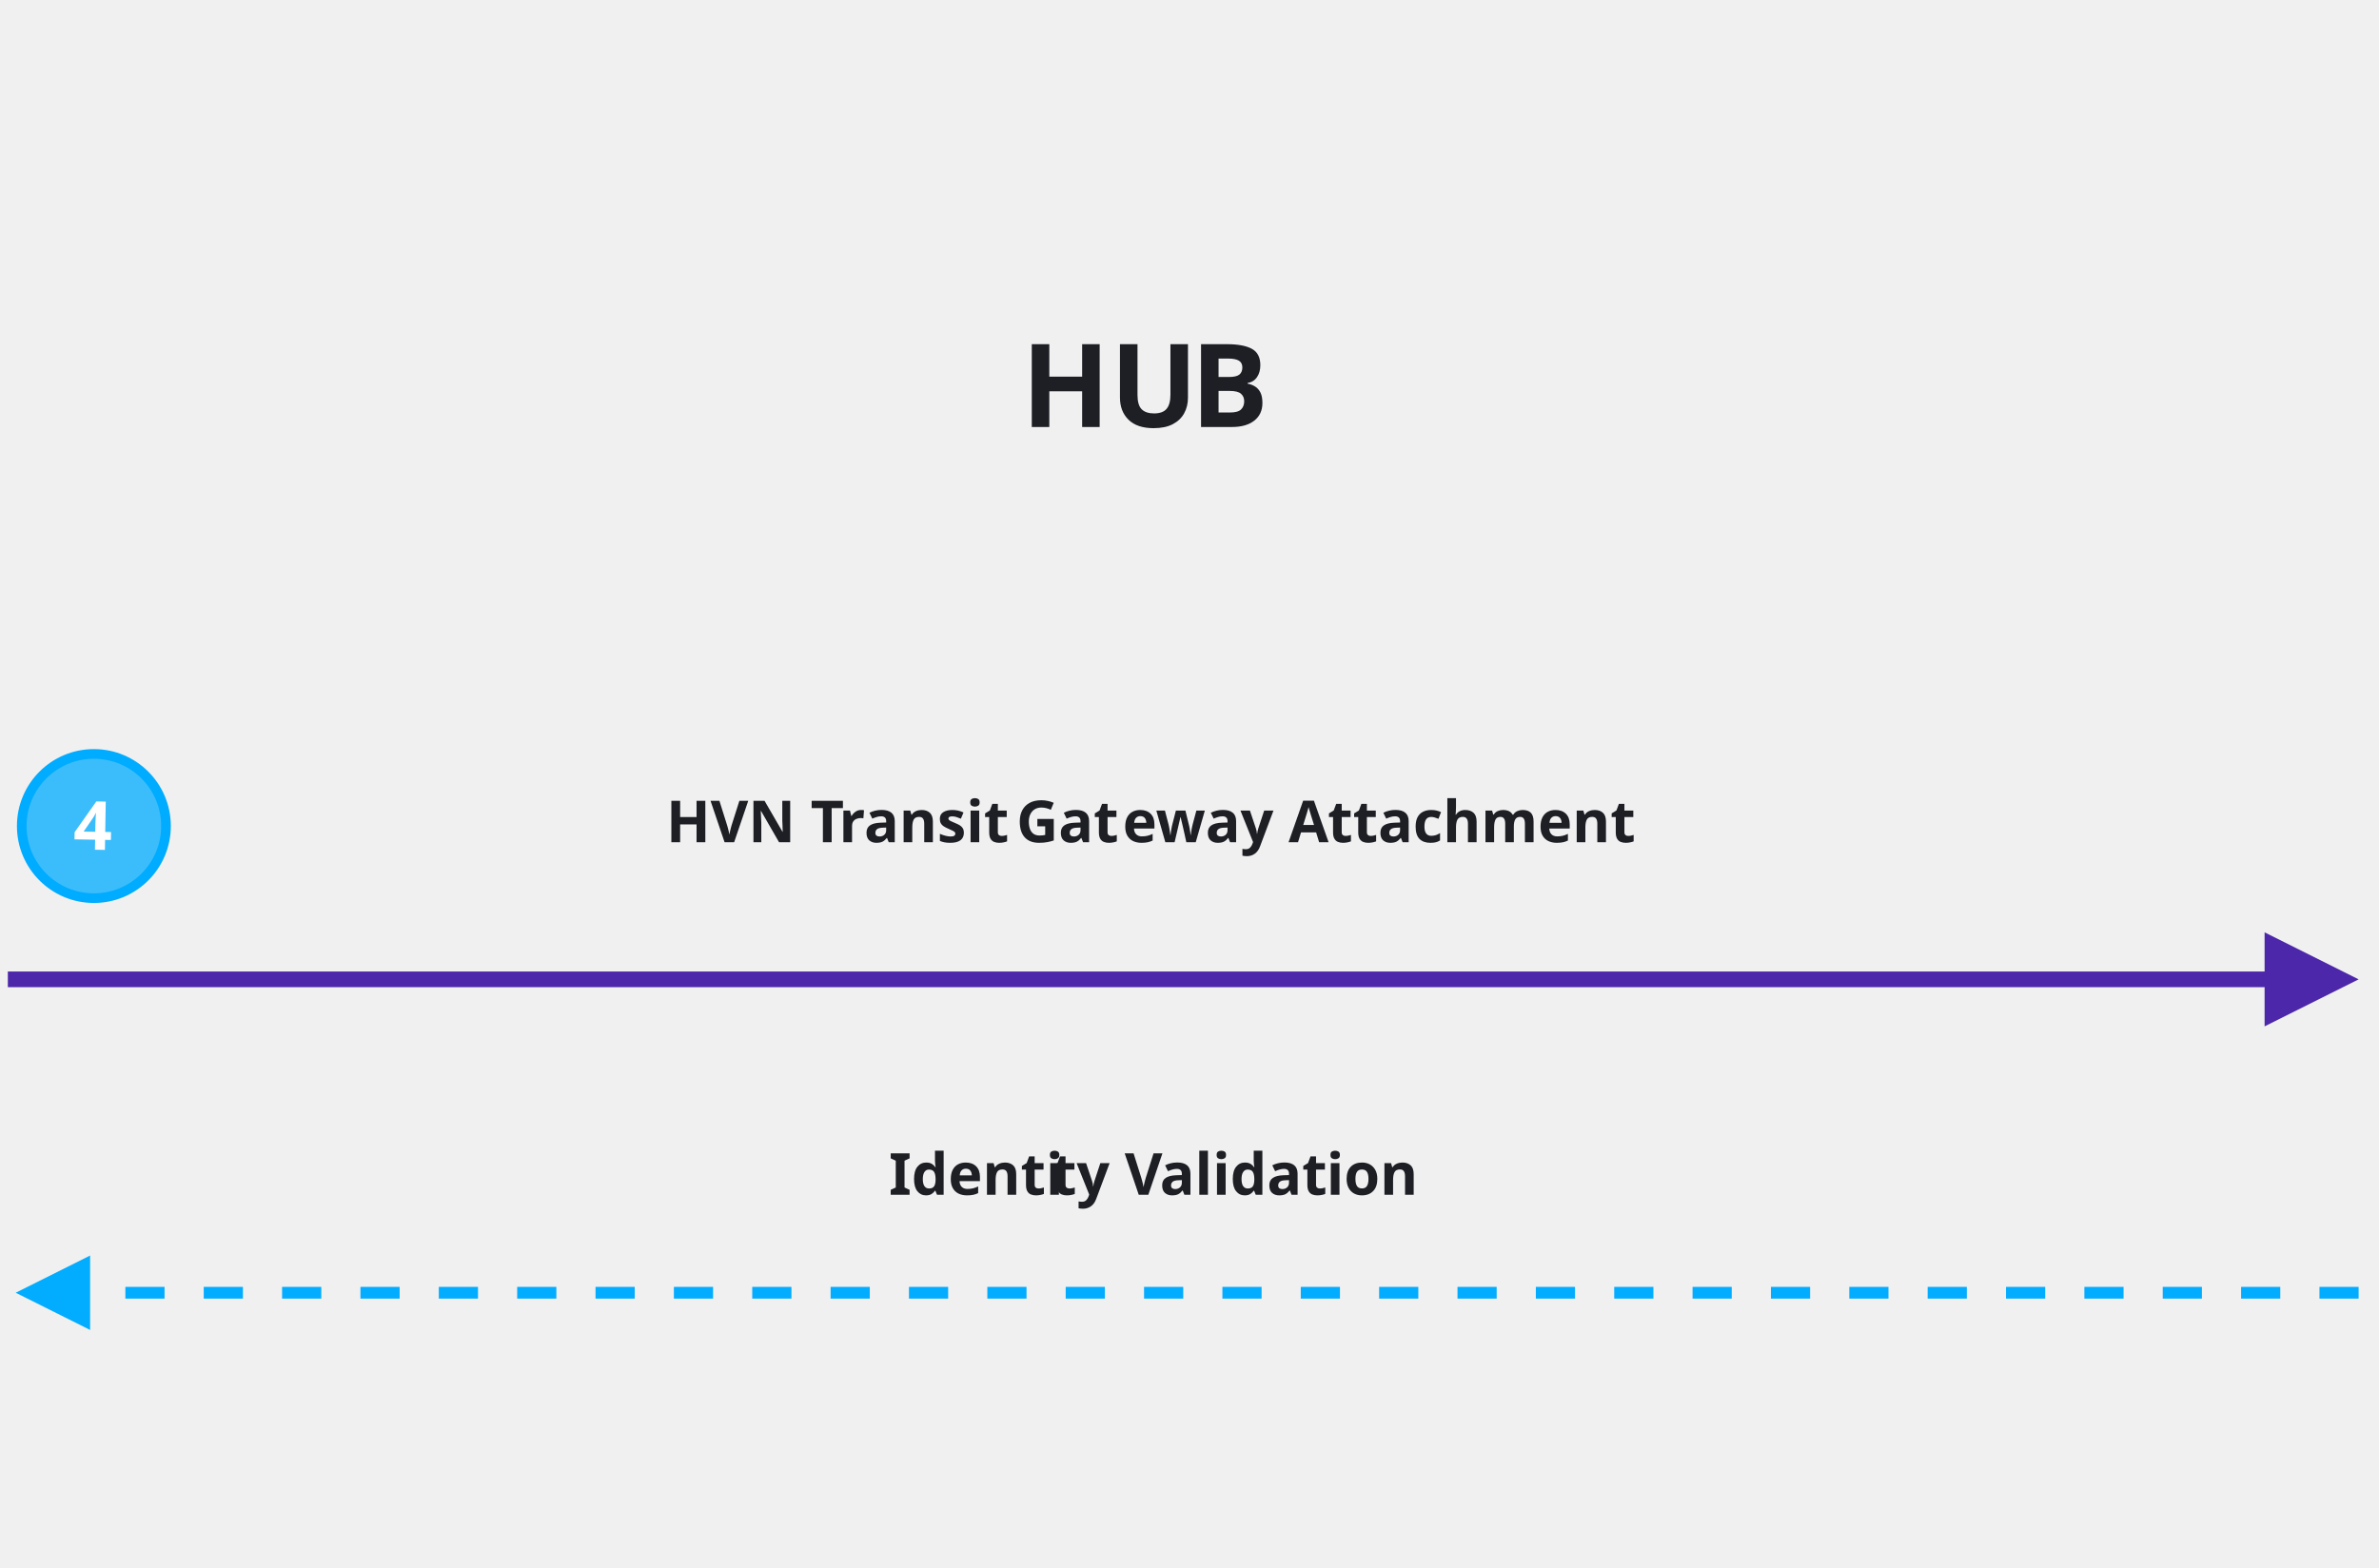
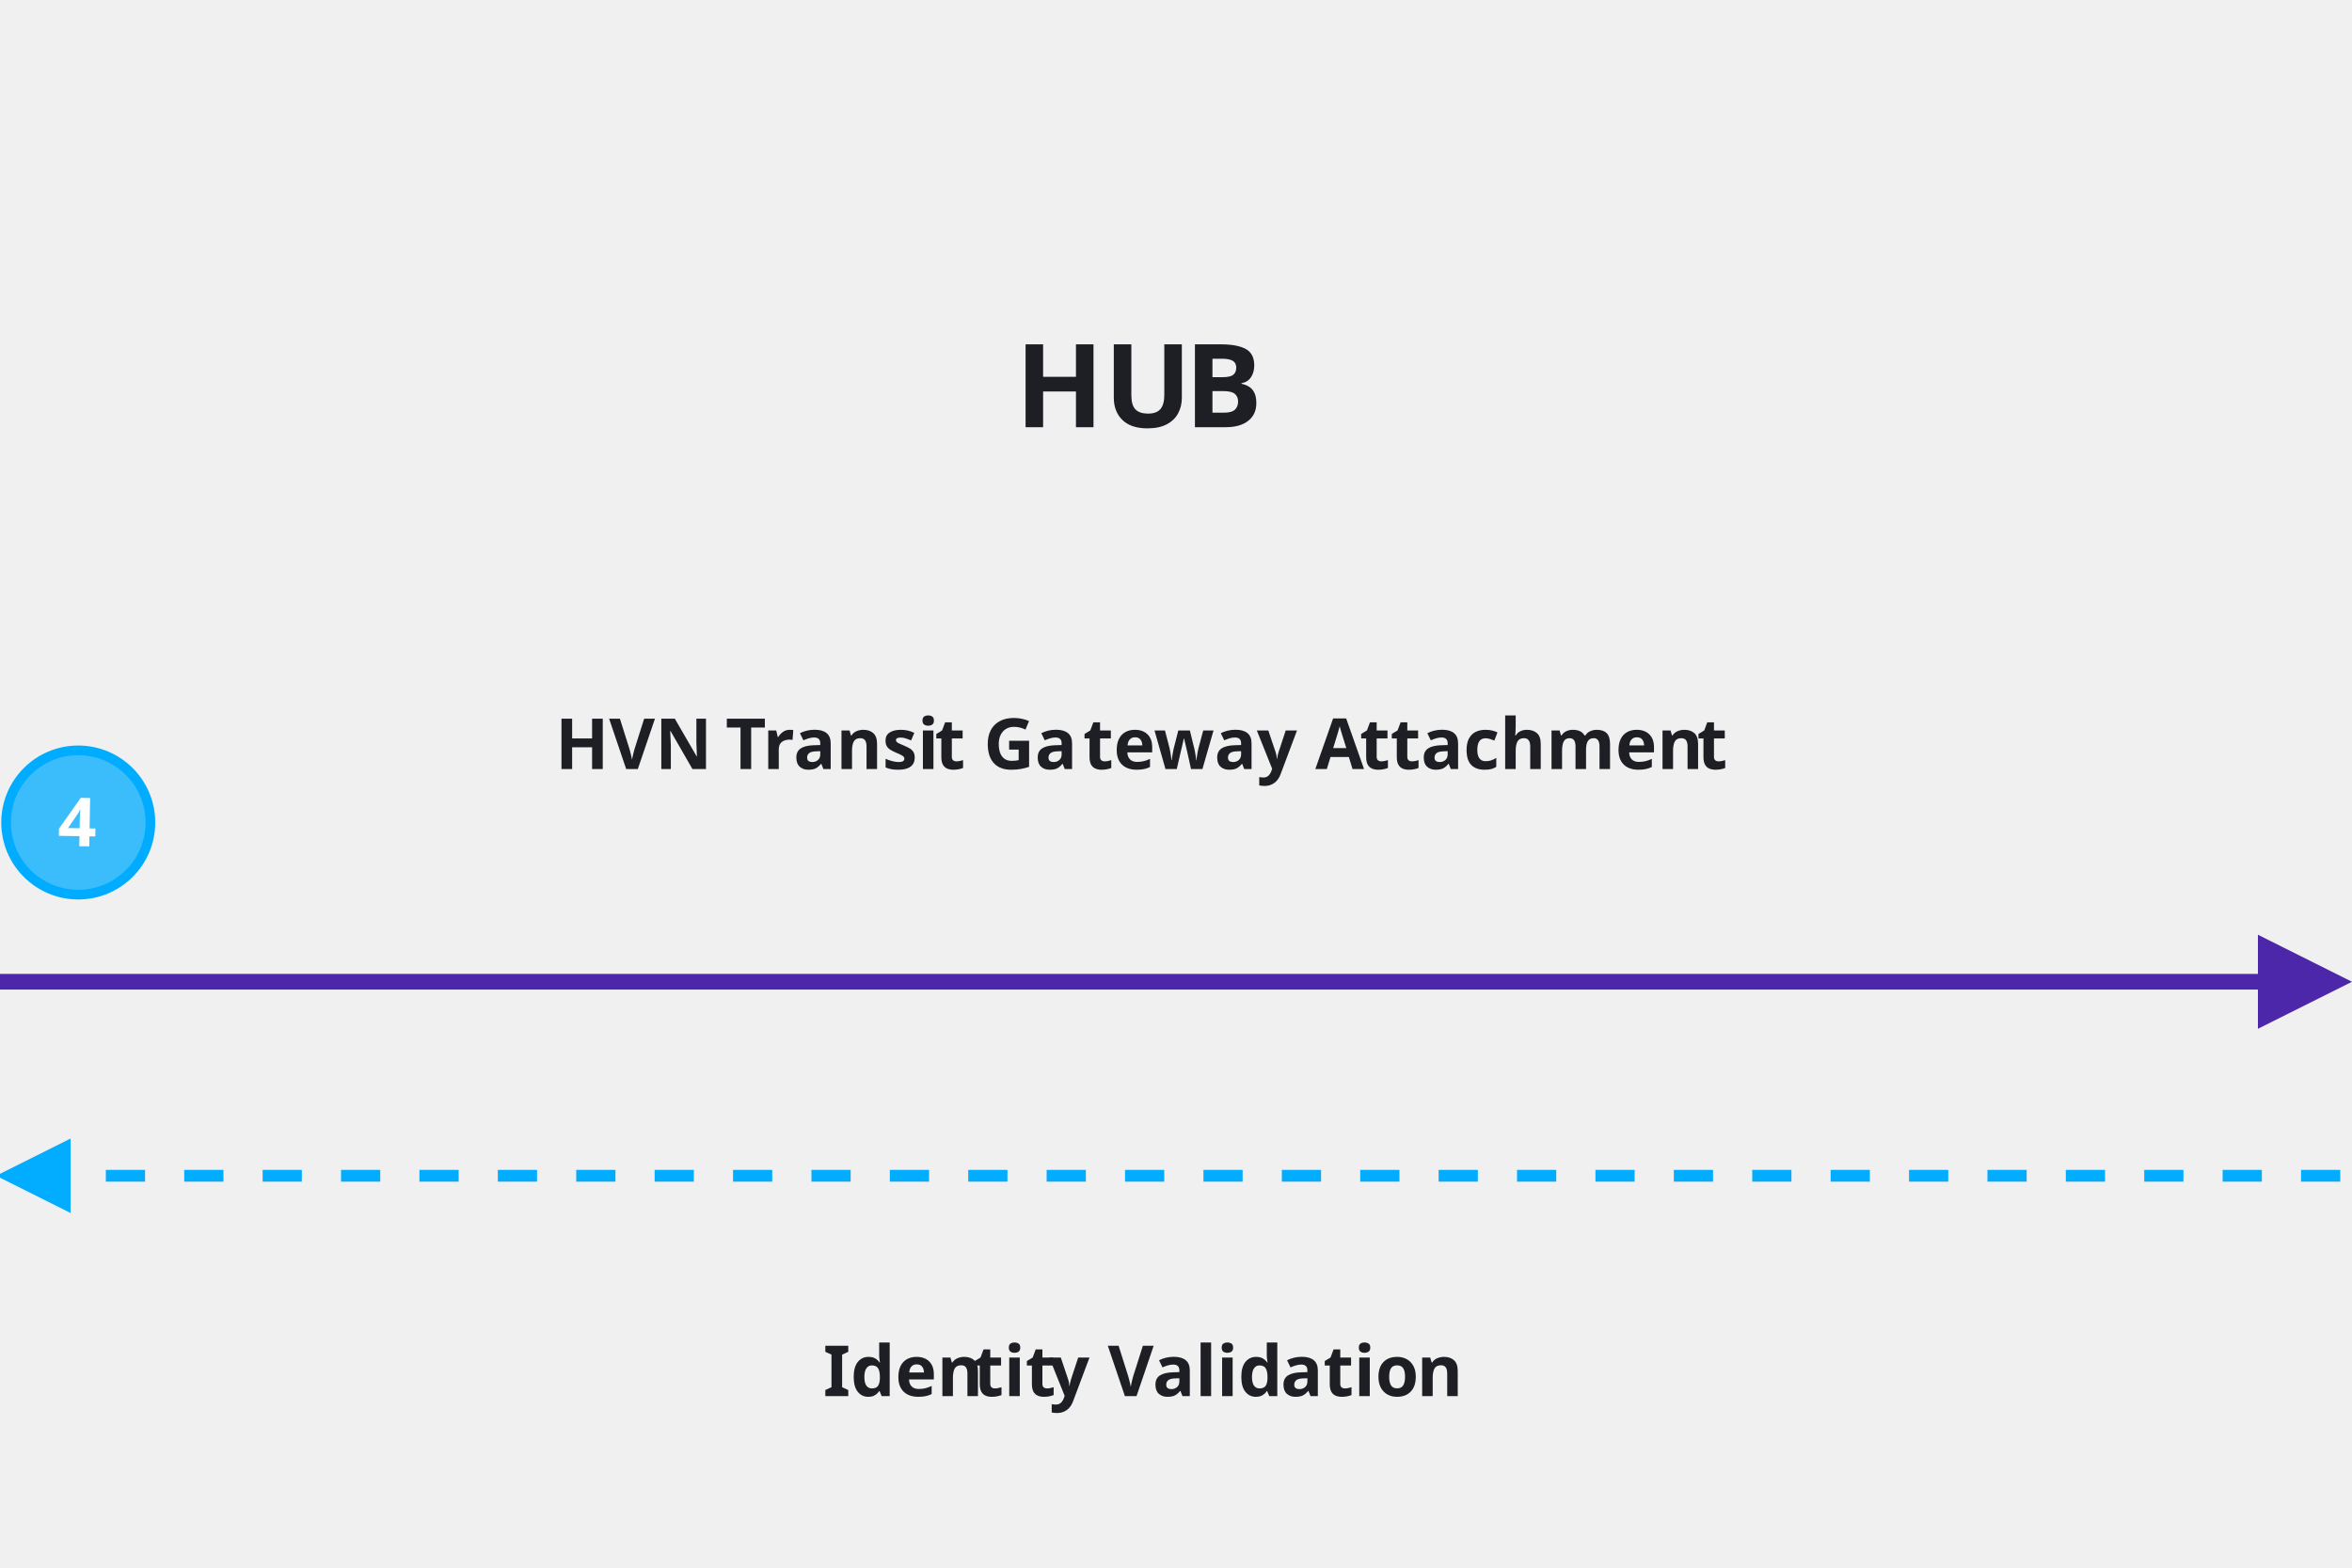
- <svg xmlns="http://www.w3.org/2000/svg" width="100%" height="100%" viewBox="0 0 2530 1667" version="1.1" xml:space="preserve" style="fill-rule:evenodd;clip-rule:evenodd;">
-   <g id="Basic-Layout">
-     <g id="experiment_01">
-       <g id="h12">
-         <rect id="Rectangle" x="8.333" y="0" width="2500" height="1666.67" style="fill:none;" />
-         <g id="HVN-Transit-Gateway">
-           <text x="708.433px" y="895.833px" style="font-family:'Gilmer-Bold', 'Gilmer';font-weight:700;font-size:61.696px;fill:#1d1f25;">HVN T<tspan x="892.134px 914.141px " y="895.833px 895.833px ">ra</tspan>nsit <tspan x="1080.92px " y="895.833px ">G</tspan>at<tspan x="1193.89px 1229.04px 1278.07px 1317.35px " y="895.833px 895.833px 895.833px 895.833px ">eway</tspan> A<tspan x="1411.88px 1437.28px 1461.19px 1500.97px 1536.43px " y="895.833px 895.833px 895.833px 895.833px 895.833px ">ttach</tspan>ment</text>
-         </g>
-         <g id="Identity-Validation">
-           <text x="945.286px" y="1270.83px" style="font-family:'Gilmer-Bold', 'Gilmer';font-weight:700;font-size:61.696px;fill:#1d1f25;">Identi<tspan x="1118.17px 1143.14px " y="1270.83px 1270.83px ">ty</tspan> V<tspan x="1233.35px " y="1270.83px ">a</tspan>lidat<tspan x="1410.49px " y="1270.83px ">i</tspan>on</text>
-         </g>
-         <g id="HUB">
-           <text x="1086.17px" y="454.167px" style="font-family:'Gilmer-Heavy', 'Gilmer';font-weight:800;font-size:123.392px;fill:#1d1f25;">HU<tspan x="1266.17px " y="454.167px ">B</tspan>
-           </text>
-         </g>
-         <path id="Path-14" d="M2408.33,991.667l100,50l-100,50l0,-41.667l-2400,0l0,-16.667l2400,0l0,-41.666Z" style="fill:#4d27aa;fill-rule:nonzero;" />
-         <path id="Path-16" d="M95.833,1335.42l0,79.166l-79.166,-39.583l79.166,-39.583Zm2412.5,33.333l0,12.5l-41.666,0l-0,-12.5l41.666,0Zm-83.333,0l0,12.5l-41.667,0l0,-12.5l41.667,0Zm-83.333,0l-0,12.5l-41.667,0l0,-12.5l41.667,0Zm-83.334,0l0,12.5l-41.666,0l-0,-12.5l41.666,0Zm-83.333,0l0,12.5l-41.667,0l0,-12.5l41.667,0Zm-83.333,0l-0,12.5l-41.667,0l0,-12.5l41.667,0Zm-83.334,0l0,12.5l-41.666,0l-0,-12.5l41.666,0Zm-83.333,0l0,12.5l-41.667,0l0,-12.5l41.667,0Zm-83.333,0l-0,12.5l-41.667,0l0,-12.5l41.667,0Zm-83.334,0l0,12.5l-41.666,0l-0,-12.5l41.666,0Zm-83.333,0l0,12.5l-41.667,0l0,-12.5l41.667,0Zm-83.333,0l-0,12.5l-41.667,0l0,-12.5l41.667,0Zm-83.334,0l0,12.5l-41.666,0l-0,-12.5l41.666,0Zm-83.333,0l0,12.5l-41.667,0l0,-12.5l41.667,0Zm-83.333,0l-0,12.5l-41.667,0l0,-12.5l41.667,0Zm-83.334,0l0,12.5l-41.666,0l-0,-12.5l41.666,0Zm-83.333,0l0,12.5l-41.667,0l0,-12.5l41.667,0Zm-83.333,0l-0,12.5l-41.667,0l0,-12.5l41.667,0Zm-83.334,0l0,12.5l-41.666,0l-0,-12.5l41.666,0Zm-83.333,0l0,12.5l-41.667,0l0,-12.5l41.667,0Zm-83.333,0l-0,12.5l-41.667,0l0,-12.5l41.667,0Zm-83.334,0l0,12.5l-41.666,0l-0,-12.5l41.666,0Zm-83.333,0l0,12.5l-41.667,0l0,-12.5l41.667,0Zm-83.333,0l-0,12.5l-41.667,0l0,-12.5l41.667,0Zm-83.334,0l0,12.5l-41.666,0l-0,-12.5l41.666,0Zm-83.333,0l0,12.5l-41.667,0l0,-12.5l41.667,0Zm-83.333,0l-0,12.5l-41.667,0l0,-12.5l41.667,0Zm-83.334,0l0,12.5l-41.666,0l-0,-12.5l41.666,0Zm-83.333,0l0,12.5l-41.667,0l0,-12.5l41.667,0Z" style="fill:#02acff;fill-rule:nonzero;" />
-         <g id="Group-4">
-           <circle id="Oval" cx="99.832" cy="878.591" r="76.689" style="fill:#00acff;fill-opacity:0.75;stroke:#00acff;stroke-width:10.28px;" />
-           <g id="_4">
-             <g transform="matrix(0.999848,0.0174524,-0.0174524,0.999848,15.778,-1.22041)">
-               <text x="77.812px" y="903.381px" style="font-family:'Gilmer-Heavy', 'Gilmer';font-weight:800;font-size:71.978px;fill:#fff;">4</text>
-             </g>
-           </g>
+ <svg xmlns="http://www.w3.org/2000/svg" width="100%" height="100%" viewBox="0 0 2500 1667" version="1.1" xml:space="preserve" style="fill-rule:evenodd;clip-rule:evenodd;">
+   <g id="h12">
+     <g id="HVN-Transit-Gateway">
+       <text x="590.054px" y="817.583px" style="font-family:'Gilmer-Bold', 'Gilmer';font-weight:700;font-size:75px;fill:#1d1f25;">HVN <tspan x="771.071px 813.344px 840.092px " y="817.583px 817.583px 817.583px ">Tra</tspan>nsi<tspan x="993.509px " y="817.583px ">t</tspan> Ga<tspan x="1151.05px 1180.12px 1222.85px 1282.44px 1330.19px " y="817.583px 817.583px 817.583px 817.583px 817.583px ">teway</tspan> A<tspan x="1445.09px 1475.96px 1505.03px 1553.38px 1596.48px " y="817.583px 817.583px 817.583px 817.583px 817.583px ">ttach</tspan>men<tspan x="1803.6px " y="817.583px ">t</tspan>
+       </text>
+     </g>
+     <g id="Identity-Validation">
+       <text x="874.868px" y="1484.25px" style="font-family:'Gilmer-Bold', 'Gilmer';font-weight:700;font-size:75px;fill:#1d1f25;">Iden<tspan x="1034.36px " y="1484.25px ">t</tspan>it<tspan x="1115.35px " y="1484.25px ">y</tspan> V<tspan x="1225px " y="1484.25px ">a</tspan>lid<tspan x="1361.09px " y="1484.25px ">a</tspan>tio<tspan x="1505.81px " y="1484.25px ">n</tspan>
+       </text>
+     </g>
+     <g id="HUB">
+       <text x="1079.01px" y="454.167px" style="font-family:'Gilmer-Heavy', 'Gilmer';font-weight:800;font-size:123.392px;fill:#1d1f25;">HU<tspan x="1259.01px " y="454.167px ">B</tspan>
+       </text>
+     </g>
+     <path id="Path-14" d="M2400,993.75l100,50l-100,50l0,-41.667l-2400,0l0,-16.666l2400,-0l0,-41.667Z" style="fill:#4d27aa;fill-rule:nonzero;" />
+     <path id="Path-16" d="M75,1210.42l0,79.166l-79.167,-39.583l79.167,-39.583Zm2412.5,33.333l0,12.5l-41.667,0l0,-12.5l41.667,0Zm-83.333,0l-0,12.5l-41.667,0l0,-12.5l41.667,0Zm-83.334,0l0,12.5l-41.666,0l-0,-12.5l41.666,0Zm-83.333,0l0,12.5l-41.667,0l0,-12.5l41.667,0Zm-83.333,0l-0,12.5l-41.667,0l0,-12.5l41.667,0Zm-83.334,0l0,12.5l-41.666,0l-0,-12.5l41.666,0Zm-83.333,0l0,12.5l-41.667,0l0,-12.5l41.667,0Zm-83.333,0l-0,12.5l-41.667,0l0,-12.5l41.667,0Zm-83.334,0l0,12.5l-41.666,0l-0,-12.5l41.666,0Zm-83.333,0l0,12.5l-41.667,0l0,-12.5l41.667,0Zm-83.333,0l-0,12.5l-41.667,0l0,-12.5l41.667,0Zm-83.334,0l0,12.5l-41.666,0l-0,-12.5l41.666,0Zm-83.333,0l0,12.5l-41.667,0l0,-12.5l41.667,0Zm-83.333,0l-0,12.5l-41.667,0l0,-12.5l41.667,0Zm-83.334,0l0,12.5l-41.666,0l-0,-12.5l41.666,0Zm-83.333,0l0,12.5l-41.667,0l0,-12.5l41.667,0Zm-83.333,0l-0,12.5l-41.667,0l0,-12.5l41.667,0Zm-83.334,0l0,12.5l-41.666,0l-0,-12.5l41.666,0Zm-83.333,0l0,12.5l-41.667,0l0,-12.5l41.667,0Zm-83.333,0l-0,12.5l-41.667,0l0,-12.5l41.667,0Zm-83.334,0l0,12.5l-41.666,0l-0,-12.5l41.666,0Zm-83.333,0l0,12.5l-41.667,0l0,-12.5l41.667,0Zm-83.333,0l-0,12.5l-41.667,0l0,-12.5l41.667,0Zm-83.334,0l0,12.5l-41.666,0l-0,-12.5l41.666,0Zm-83.333,0l0,12.5l-41.667,0l0,-12.5l41.667,0Zm-83.333,0l-0,12.5l-41.667,0l0,-12.5l41.667,0Zm-83.334,0l0,12.5l-41.666,0l-0,-12.5l41.666,0Zm-83.333,0l0,12.5l-41.667,0l0,-12.5l41.667,0Zm-83.333,0l-0,12.5l-41.667,0l0,-12.5l41.667,0Z" style="fill:#02acff;fill-rule:nonzero;" />
+     <g id="Group-4">
+       <circle id="Oval" cx="83.165" cy="874.424" r="76.689" style="fill:#00acff;fill-opacity:0.75;stroke:#00acff;stroke-width:10.28px;" />
+       <g id="_4">
+         <g transform="matrix(0.999848,0.0174524,-0.0174524,0.999848,15.7028,-0.930171)">
+           <text x="61.145px" y="899.214px" style="font-family:'Gilmer-Heavy', 'Gilmer';font-weight:800;font-size:71.978px;fill:#fff;">4</text>
        </g>
      </g>
    </g>
  </g>
</svg>
